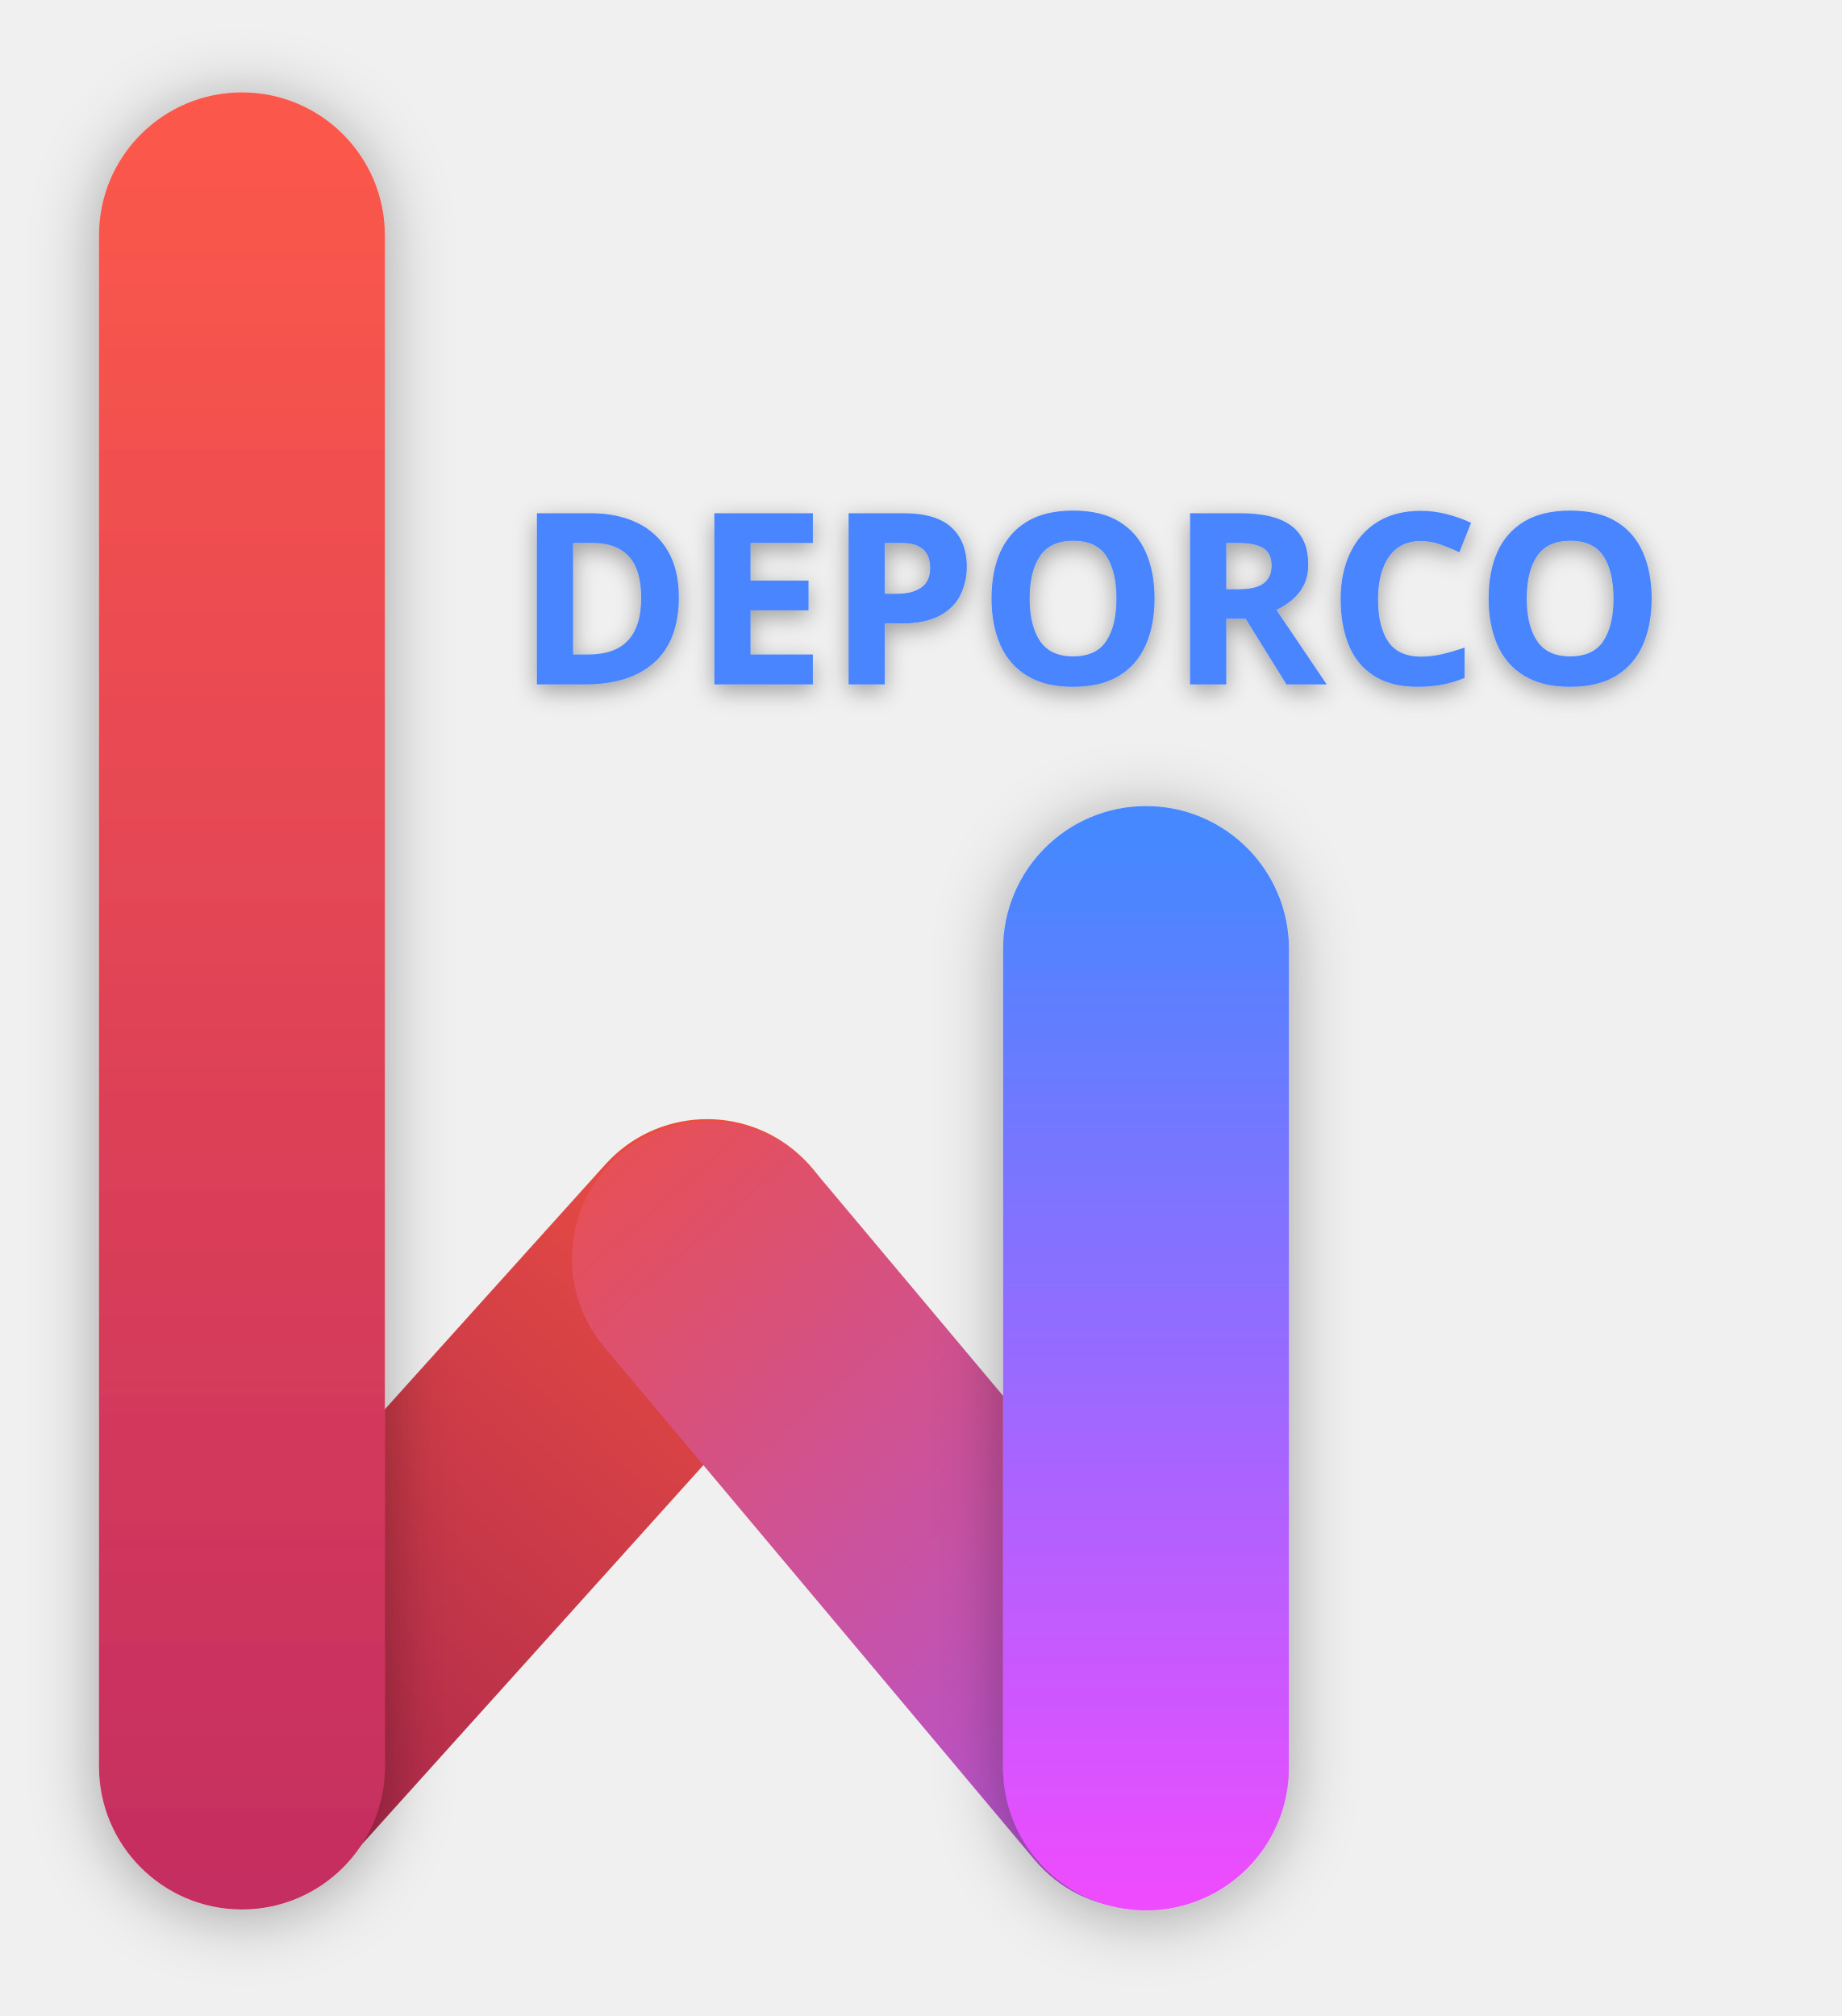
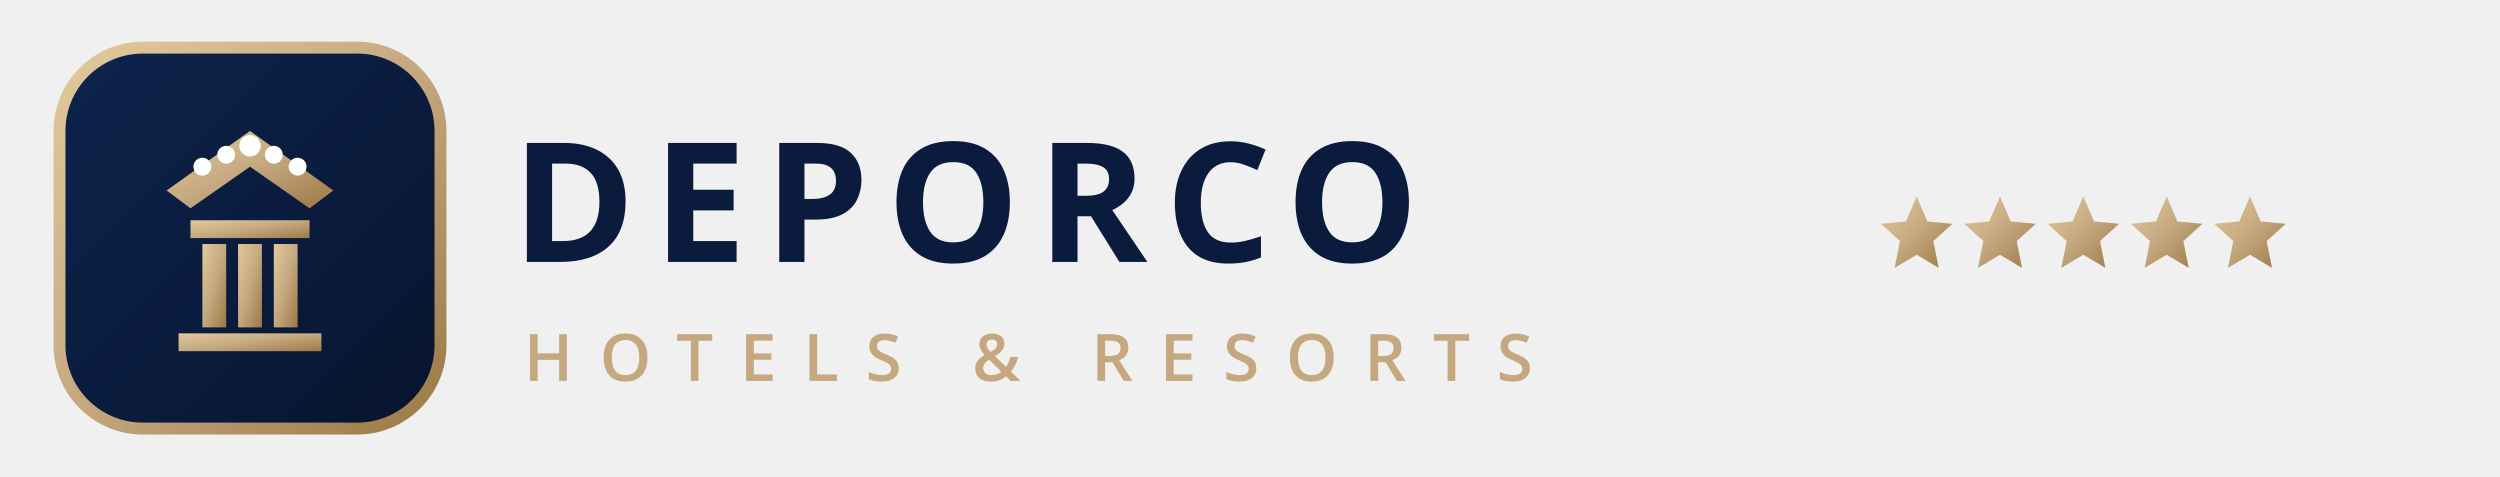
- <svg xmlns="http://www.w3.org/2000/svg" width="837.237" height="916.509" viewBox="0 0 837.237 916.509">
+ <svg xmlns="http://www.w3.org/2000/svg" viewBox="0 0 420 80" width="420" height="80">
  <defs>
-     <linearGradient id="linear-gradient" x1="0.972" y1="0.5" x2="0" y2="0.5" gradientUnits="objectBoundingBox">
-       <stop offset="0" stop-color="#ee4f42" />
-       <stop offset="1" stop-color="#a2224e" />
+     <linearGradient id="goldGrad" x1="0%" y1="0%" x2="100%" y2="100%">
+       <stop offset="0%" stop-color="#E2C99B" />
+       <stop offset="50%" stop-color="#C5A880" />
+       <stop offset="100%" stop-color="#9C7944" />
    </linearGradient>
-     <linearGradient id="linear-gradient-2" x1="0.972" y1="0.5" x2="0" y2="0.5" gradientUnits="objectBoundingBox">
-       <stop offset="0" stop-color="#fb584b" />
-       <stop offset="1" stop-color="#c42d61" />
+     <linearGradient id="blueGrad" x1="0%" y1="0%" x2="100%" y2="100%">
+       <stop offset="0%" stop-color="#0E244D" />
+       <stop offset="100%" stop-color="#07142E" />
    </linearGradient>
-     <filter id="Rectángulo_2" x="0" y="0" width="219.964" height="916.072" filterUnits="userSpaceOnUse">
-       <feOffset dy="3" input="SourceAlpha" />
-       <feGaussianBlur stdDeviation="15" result="blur" />
-       <feFlood flood-opacity="0.322" />
-       <feComposite operator="in" in2="blur" />
-       <feComposite in="SourceGraphic" />
-     </filter>
-     <linearGradient id="linear-gradient-3" x1="1.139" y1="0.493" x2="0" y2="0.5" gradientUnits="objectBoundingBox">
-       <stop offset="0" stop-color="#ee4f42" />
-       <stop offset="1" stop-color="#ae55e9" />
-     </linearGradient>
-     <linearGradient id="linear-gradient-4" x1="0.972" y1="0.5" x2="0" y2="0.5" gradientUnits="objectBoundingBox">
-       <stop offset="0" stop-color="#48f" />
-       <stop offset="1" stop-color="#f04bfe" />
-     </linearGradient>
-     <filter id="Rectángulo_1" x="410.968" y="324.457" width="219.964" height="592.052" filterUnits="userSpaceOnUse">
-       <feOffset dy="3" input="SourceAlpha" />
-       <feGaussianBlur stdDeviation="15" result="blur-2" />
-       <feFlood flood-opacity="0.322" />
-       <feComposite operator="in" in2="blur-2" />
-       <feComposite in="SourceGraphic" />
-     </filter>
-     <filter id="DEPORCO" x="219.237" y="193.15" width="618" height="163" filterUnits="userSpaceOnUse">
-       <feOffset dy="3" input="SourceAlpha" />
-       <feGaussianBlur stdDeviation="5" result="blur-3" />
-       <feFlood flood-opacity="0.341" />
-       <feComposite operator="in" in2="blur-3" />
-       <feComposite in="SourceGraphic" />
-     </filter>
  </defs>
-   <g id="logo" transform="translate(-65.52 37.329)">
-     <rect id="Rectángulo_5" data-name="Rectángulo 5" width="435.455" height="124.623" rx="62.311" transform="matrix(0.669, -0.743, 0.743, 0.669, 91.033, 769.315)" fill="url(#linear-gradient)" />
-     <g transform="matrix(1, 0, 0, 1, 65.52, -37.33)" filter="url(#Rectángulo_2)">
-       <rect id="Rectángulo_2-2" data-name="Rectángulo 2" width="826.072" height="129.964" rx="64.982" transform="translate(45 868.07) rotate(-90)" fill="url(#linear-gradient-2)" />
-     </g>
-     <rect id="Rectángulo_4" data-name="Rectángulo 4" width="429.059" height="124.623" rx="62.311" transform="translate(575.839 855.874) rotate(-130)" fill="url(#linear-gradient-3)" />
-     <g transform="matrix(1, 0, 0, 1, 65.52, -37.33)" filter="url(#Rectángulo_1)">
-       <rect id="Rectángulo_1-2" data-name="Rectángulo 1" width="502.052" height="129.964" rx="64.982" transform="translate(455.97 868.51) rotate(-90)" fill="url(#linear-gradient-4)" />
-     </g>
-     <g transform="matrix(1, 0, 0, 1, 65.52, -37.33)" filter="url(#DEPORCO)">
-       <text id="DEPORCO-2" data-name="DEPORCO" transform="translate(234.24 311.15)" fill="#4a85fe" font-size="109" font-family="Montserrat-ExtraBold, Montserrat" font-weight="800">
-         <tspan x="0" y="0">DEPORCO</tspan>
-       </text>
+   <g transform="translate(10, 8)">
+     <rect x="0" y="0" width="64" height="64" rx="14" fill="url(#blueGrad)" stroke="url(#goldGrad)" stroke-width="2" />
+     <path d="M18 24 L32 14 L46 24 L42 27 L32 20 L22 27 Z" fill="url(#goldGrad)" />
+     <path d="M22 29 H42 V32 H22 Z" fill="url(#goldGrad)" />
+     <path d="M24 33 H28 V47 H24 Z" fill="url(#goldGrad)" />
+     <path d="M30 33 H34 V47 H30 Z" fill="url(#goldGrad)" />
+     <path d="M36 33 H40 V47 H36 Z" fill="url(#goldGrad)" />
+     <path d="M20 48 H44 V51 H20 Z" fill="url(#goldGrad)" />
+     <circle cx="24" cy="20" r="1.5" fill="#FFF" />
+     <circle cx="28" cy="18" r="1.5" fill="#FFF" />
+     <circle cx="32" cy="16.5" r="1.8" fill="#FFF" />
+     <circle cx="36" cy="18" r="1.5" fill="#FFF" />
+     <circle cx="40" cy="20" r="1.5" fill="#FFF" />
+   </g>
+   <g transform="translate(86, 12)">
+     <text x="0" y="32" font-family="'Montserrat', 'Cinzel', 'Playfair Display', sans-serif" font-size="28" font-weight="800" letter-spacing="3" fill="#0B1B3D">
+       DEPORCO
+     </text>
+     <text x="2" y="52" font-family="'Open Sans', 'Montserrat', sans-serif" font-size="11" font-weight="600" letter-spacing="4.5" fill="#C5A880">
+       HOTELS &amp; RESORTS
+     </text>
+     <g transform="translate(230, 21)" fill="url(#goldGrad)">
+       <polygon points="6,0 7.8,4.2 12,4.6 8.8,7.5 9.7,12 6,9.8 2.3,12 3.2,7.5 0,4.6 4.2,4.2" />
+       <polygon points="20,0 21.8,4.2 26,4.6 22.8,7.5 23.7,12 20,9.8 16.3,12 17.2,7.5 14,4.6 18.2,4.2" />
+       <polygon points="34,0 35.8,4.2 40,4.6 36.8,7.5 37.7,12 34,9.8 30.3,12 31.2,7.5 28,4.6 32.2,4.2" />
+       <polygon points="48,0 49.8,4.2 54,4.6 50.8,7.5 51.7,12 48,9.8 44.3,12 45.2,7.5 42,4.6 46.2,4.2" />
+       <polygon points="62,0 63.8,4.2 68,4.6 64.8,7.5 65.7,12 62,9.8 58.3,12 59.2,7.5 56,4.6 60.2,4.2" />
    </g>
  </g>
</svg>
